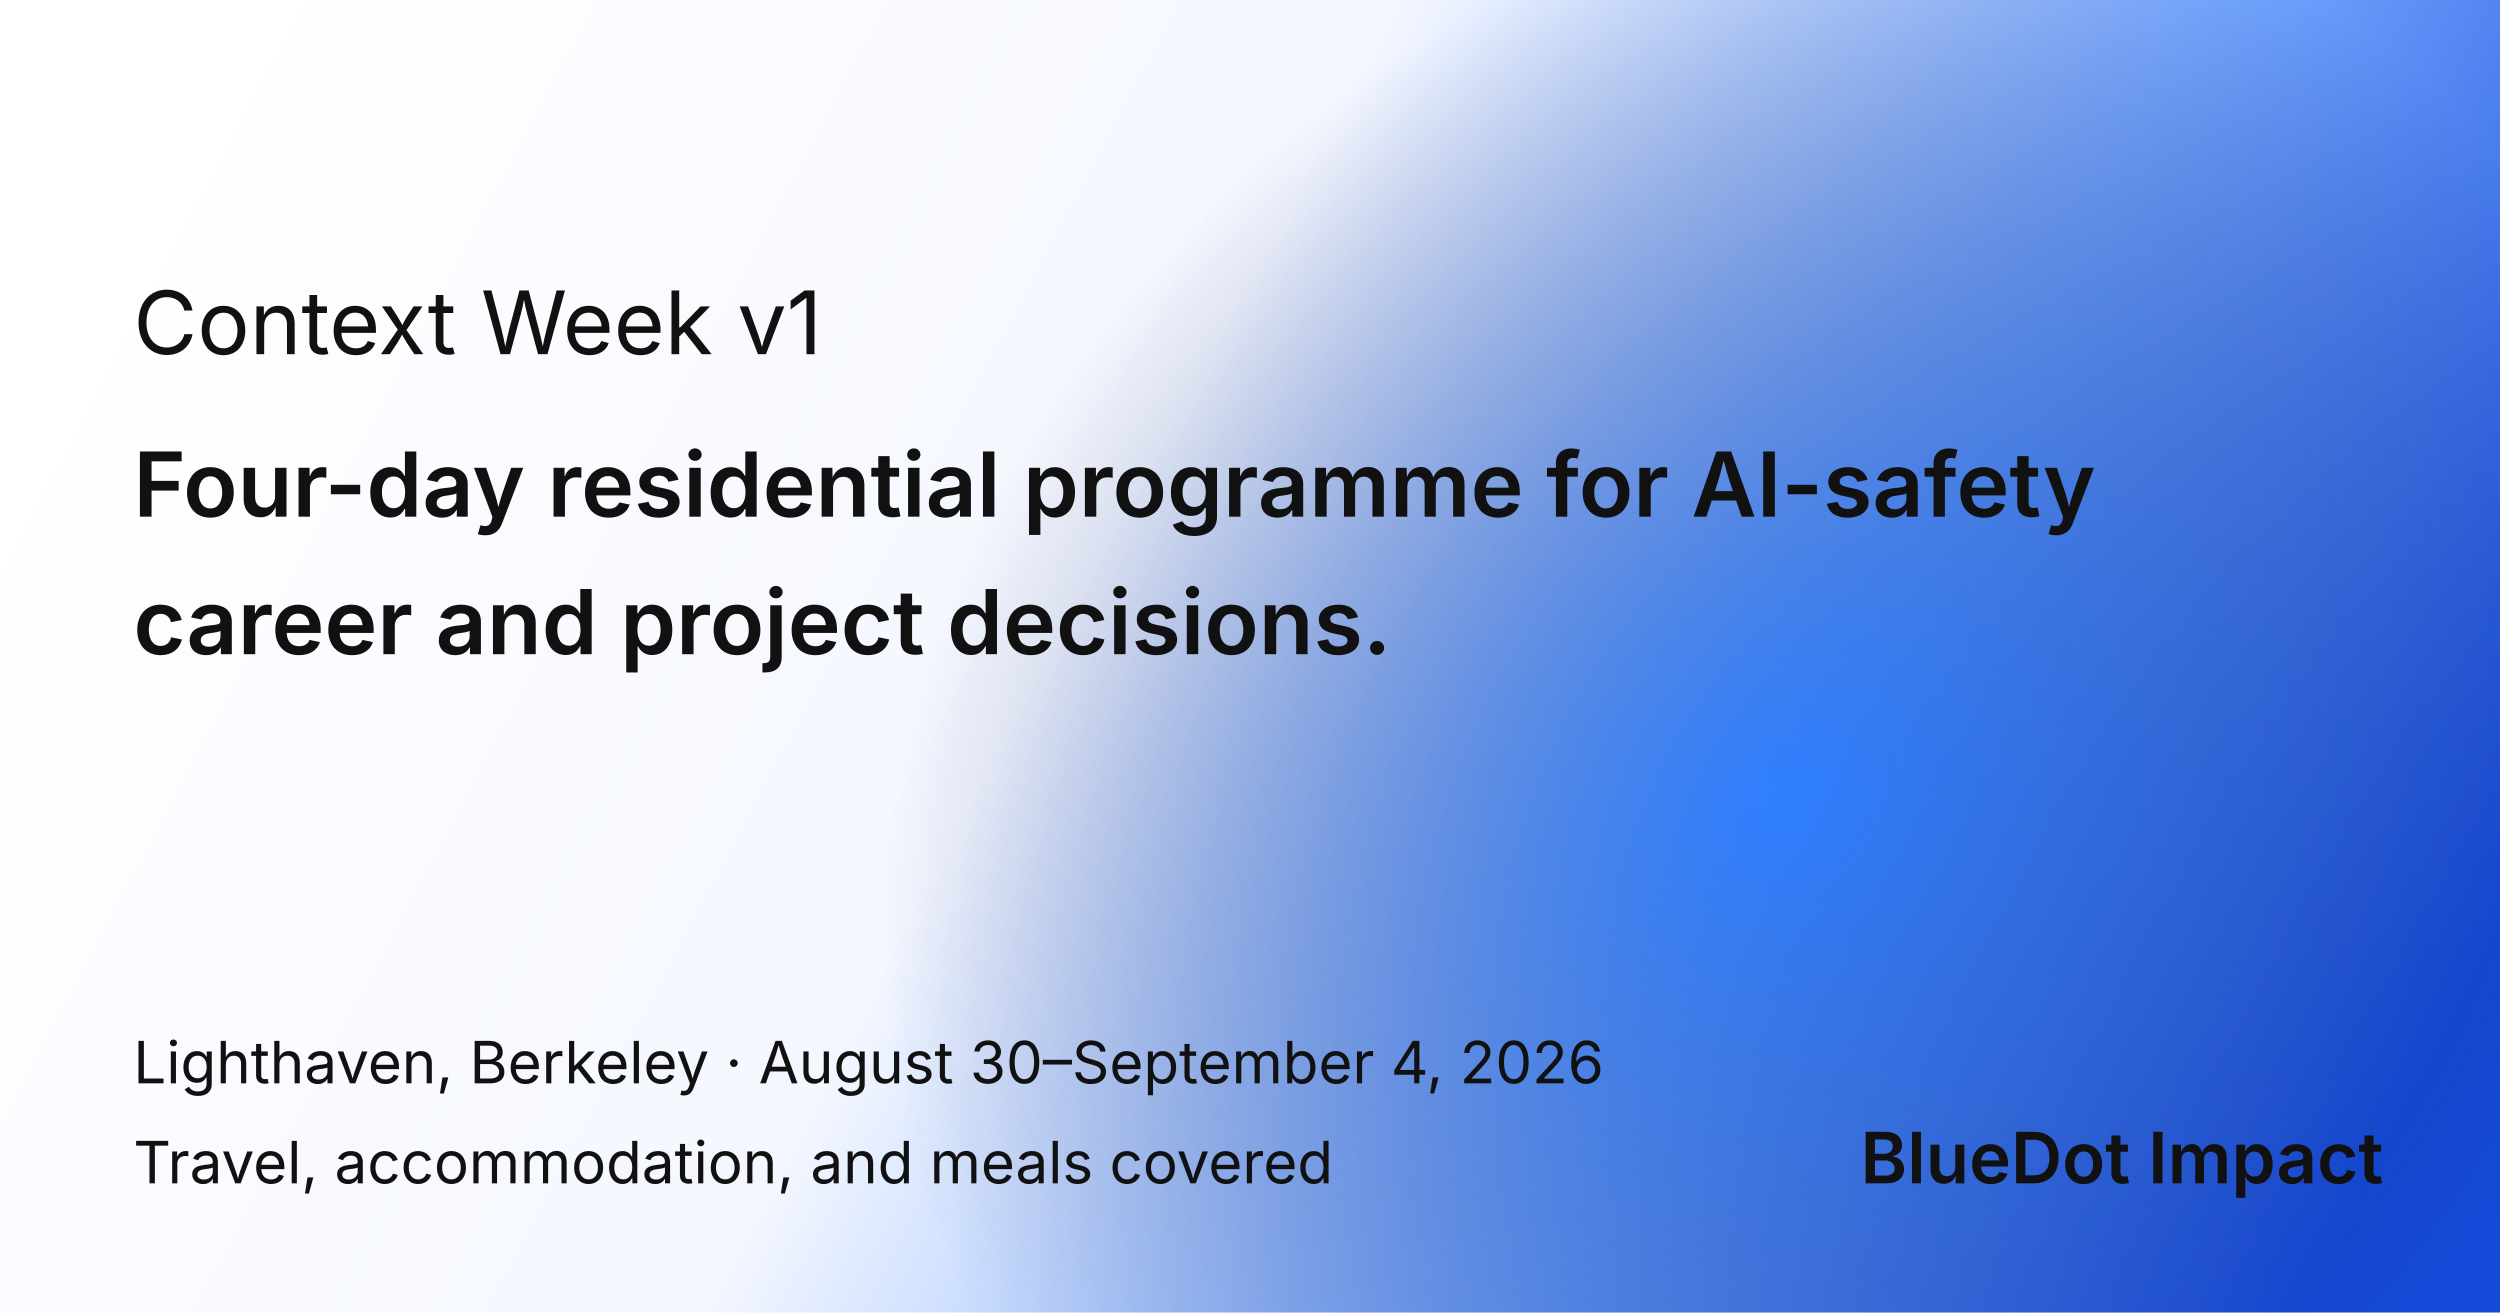
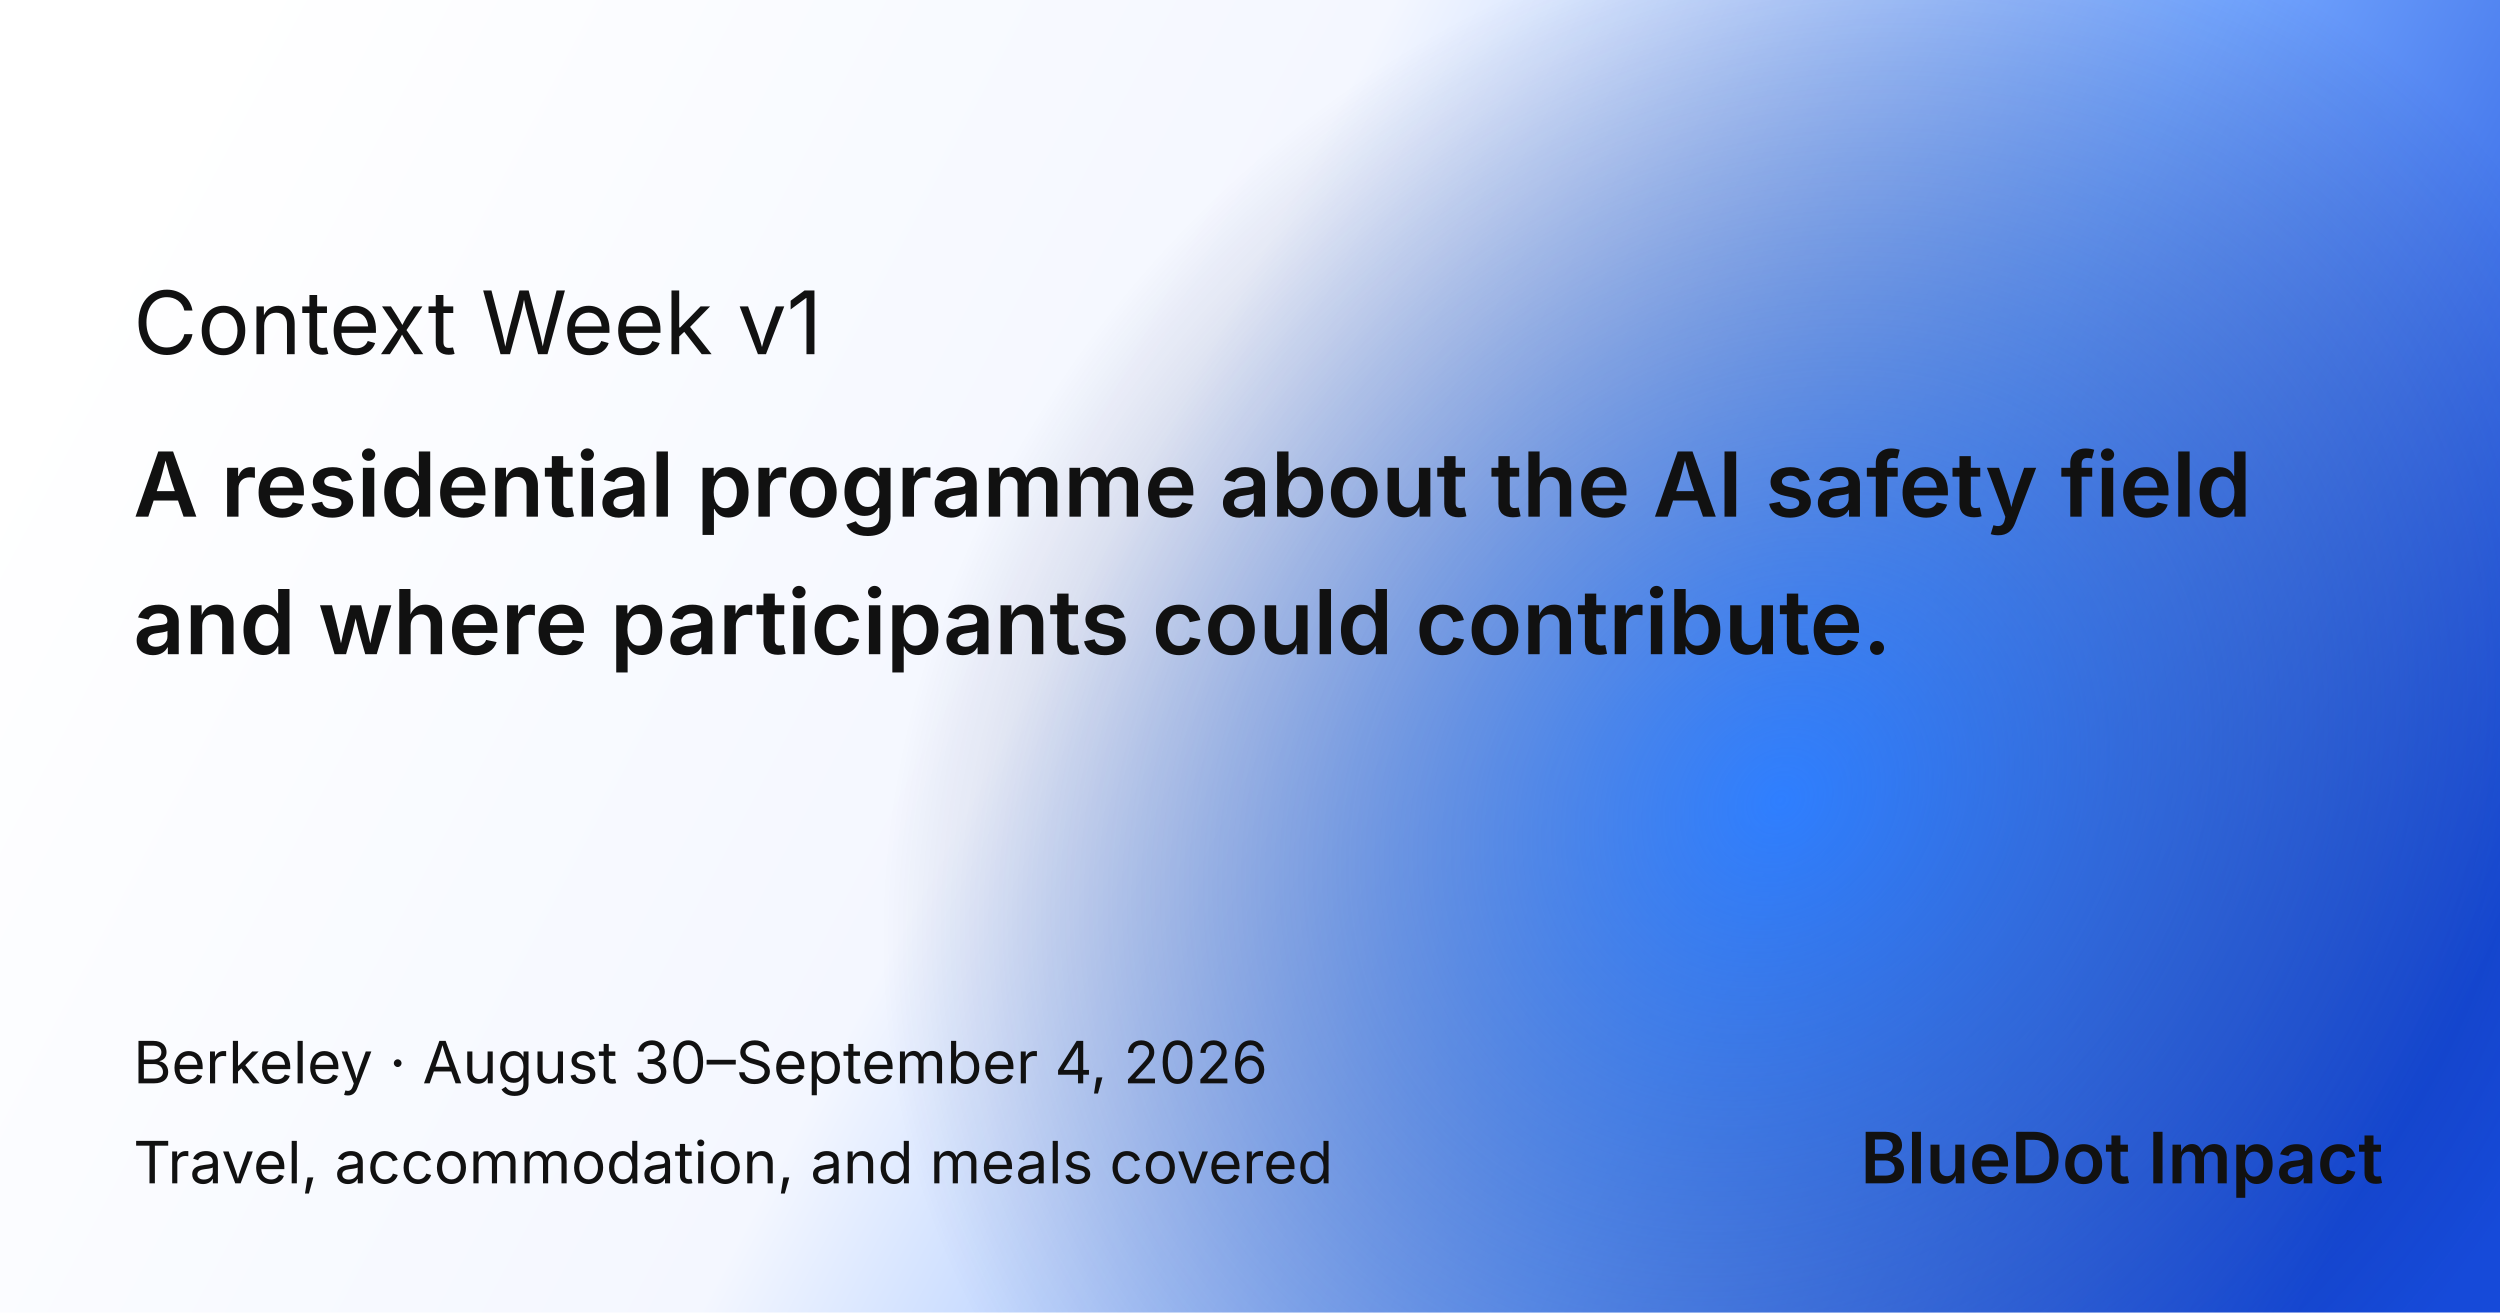
<svg xmlns="http://www.w3.org/2000/svg" width="1200" height="630" viewBox="0 0 1200 630">
  <defs>
    <style>
      text { font-family: "Inter", Arial, sans-serif; }
    </style>
    <linearGradient id="background" x1="85" y1="52" x2="1120" y2="600" gradientUnits="userSpaceOnUse">
      <stop offset="0" stop-color="#ffffff" />
      <stop offset="0.42" stop-color="#f4f7ff" />
      <stop offset="0.72" stop-color="#75a7ff" />
      <stop offset="1" stop-color="#164ad9" />
    </linearGradient>
    <radialGradient id="glow" cx="0" cy="0" r="1" gradientUnits="userSpaceOnUse" gradientTransform="translate(855 386) rotate(135) scale(460 400)">
      <stop stop-color="#1570ff" stop-opacity="0.74" />
      <stop offset="1" stop-color="#07165f" stop-opacity="0" />
    </radialGradient>
  </defs>
  <rect width="1200" height="630" fill="url(#background)" />
  <rect width="1200" height="630" fill="url(#glow)" />
  <text x="64" y="170" fill="#111111" font-size="42" font-weight="400">Context Week v1</text>
-   <text x="64" y="248" fill="#111111" font-size="43" font-weight="600">Four-day residential programme for AI-safety</text>
-   <text x="64" y="314" fill="#111111" font-size="43" font-weight="600">career and project decisions.</text>
-   <text x="64" y="520" fill="#111111" font-size="28" font-weight="400">Lighthaven, Berkeley · August 30–September 4, 2026</text>
+   <text x="64" y="248" fill="#111111" font-size="43" font-weight="600">A residential programme about the AI safety field</text>
+   <text x="64" y="314" fill="#111111" font-size="43" font-weight="600">and where participants could contribute.</text>
+   <text x="64" y="520" fill="#111111" font-size="28" font-weight="400">Berkeley · August 30–September 4, 2026</text>
  <text x="64" y="568" fill="#111111" font-size="28" font-weight="400">Travel, accommodation, and meals covered</text>
  <text x="1144" y="568" text-anchor="end" fill="#111111" font-size="34" font-weight="600">BlueDot Impact</text>
</svg>
